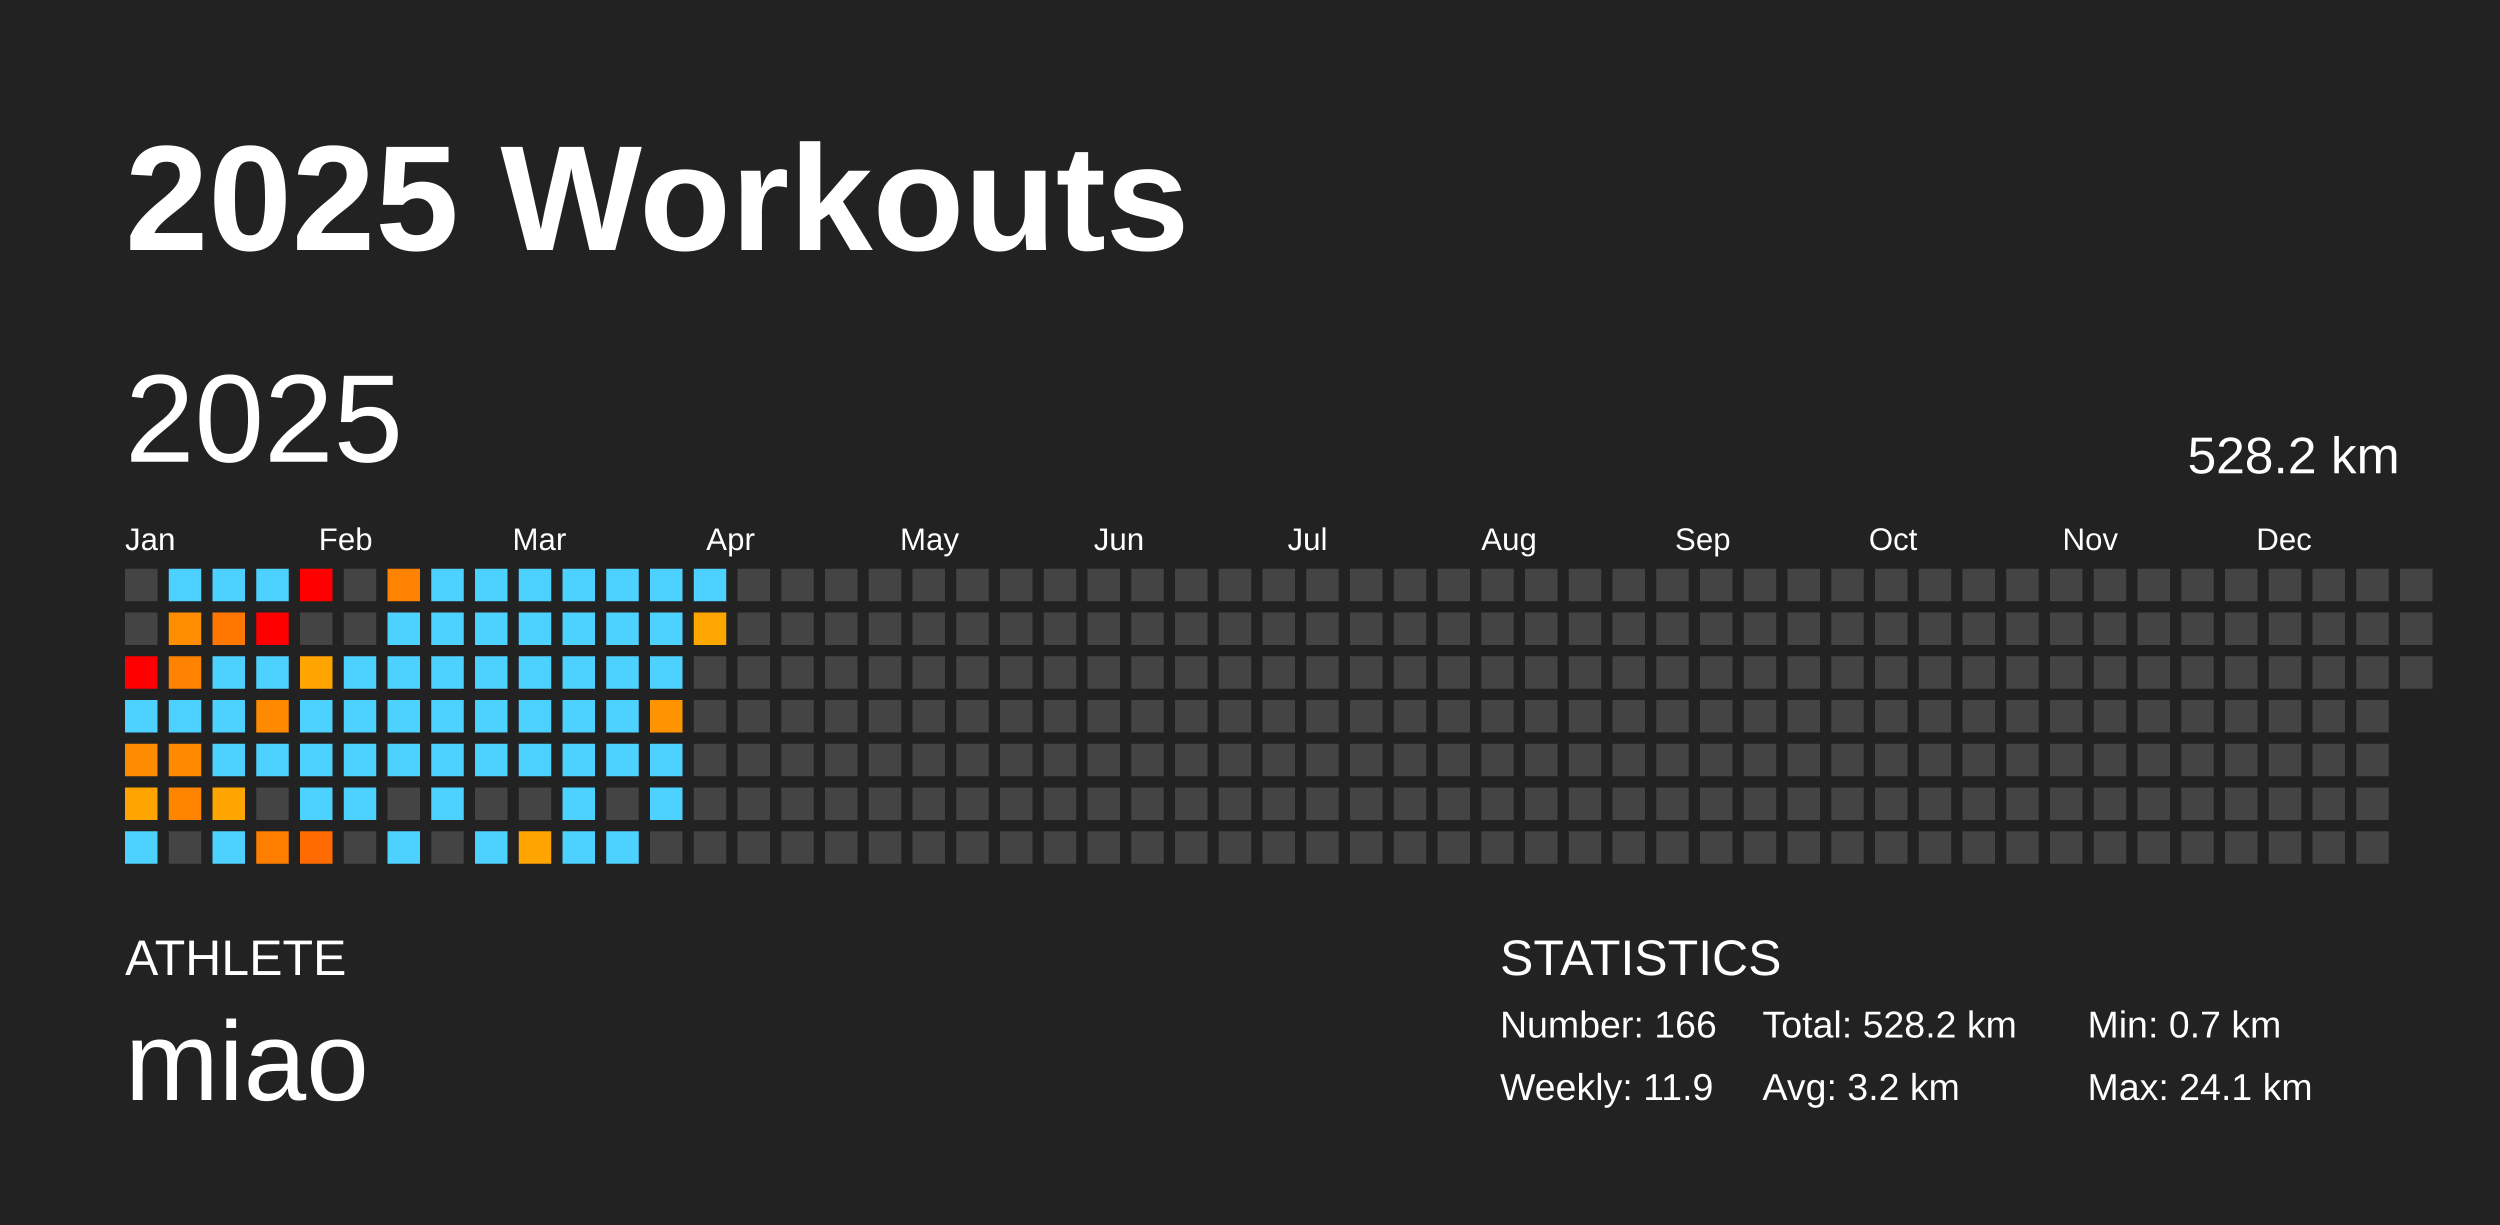
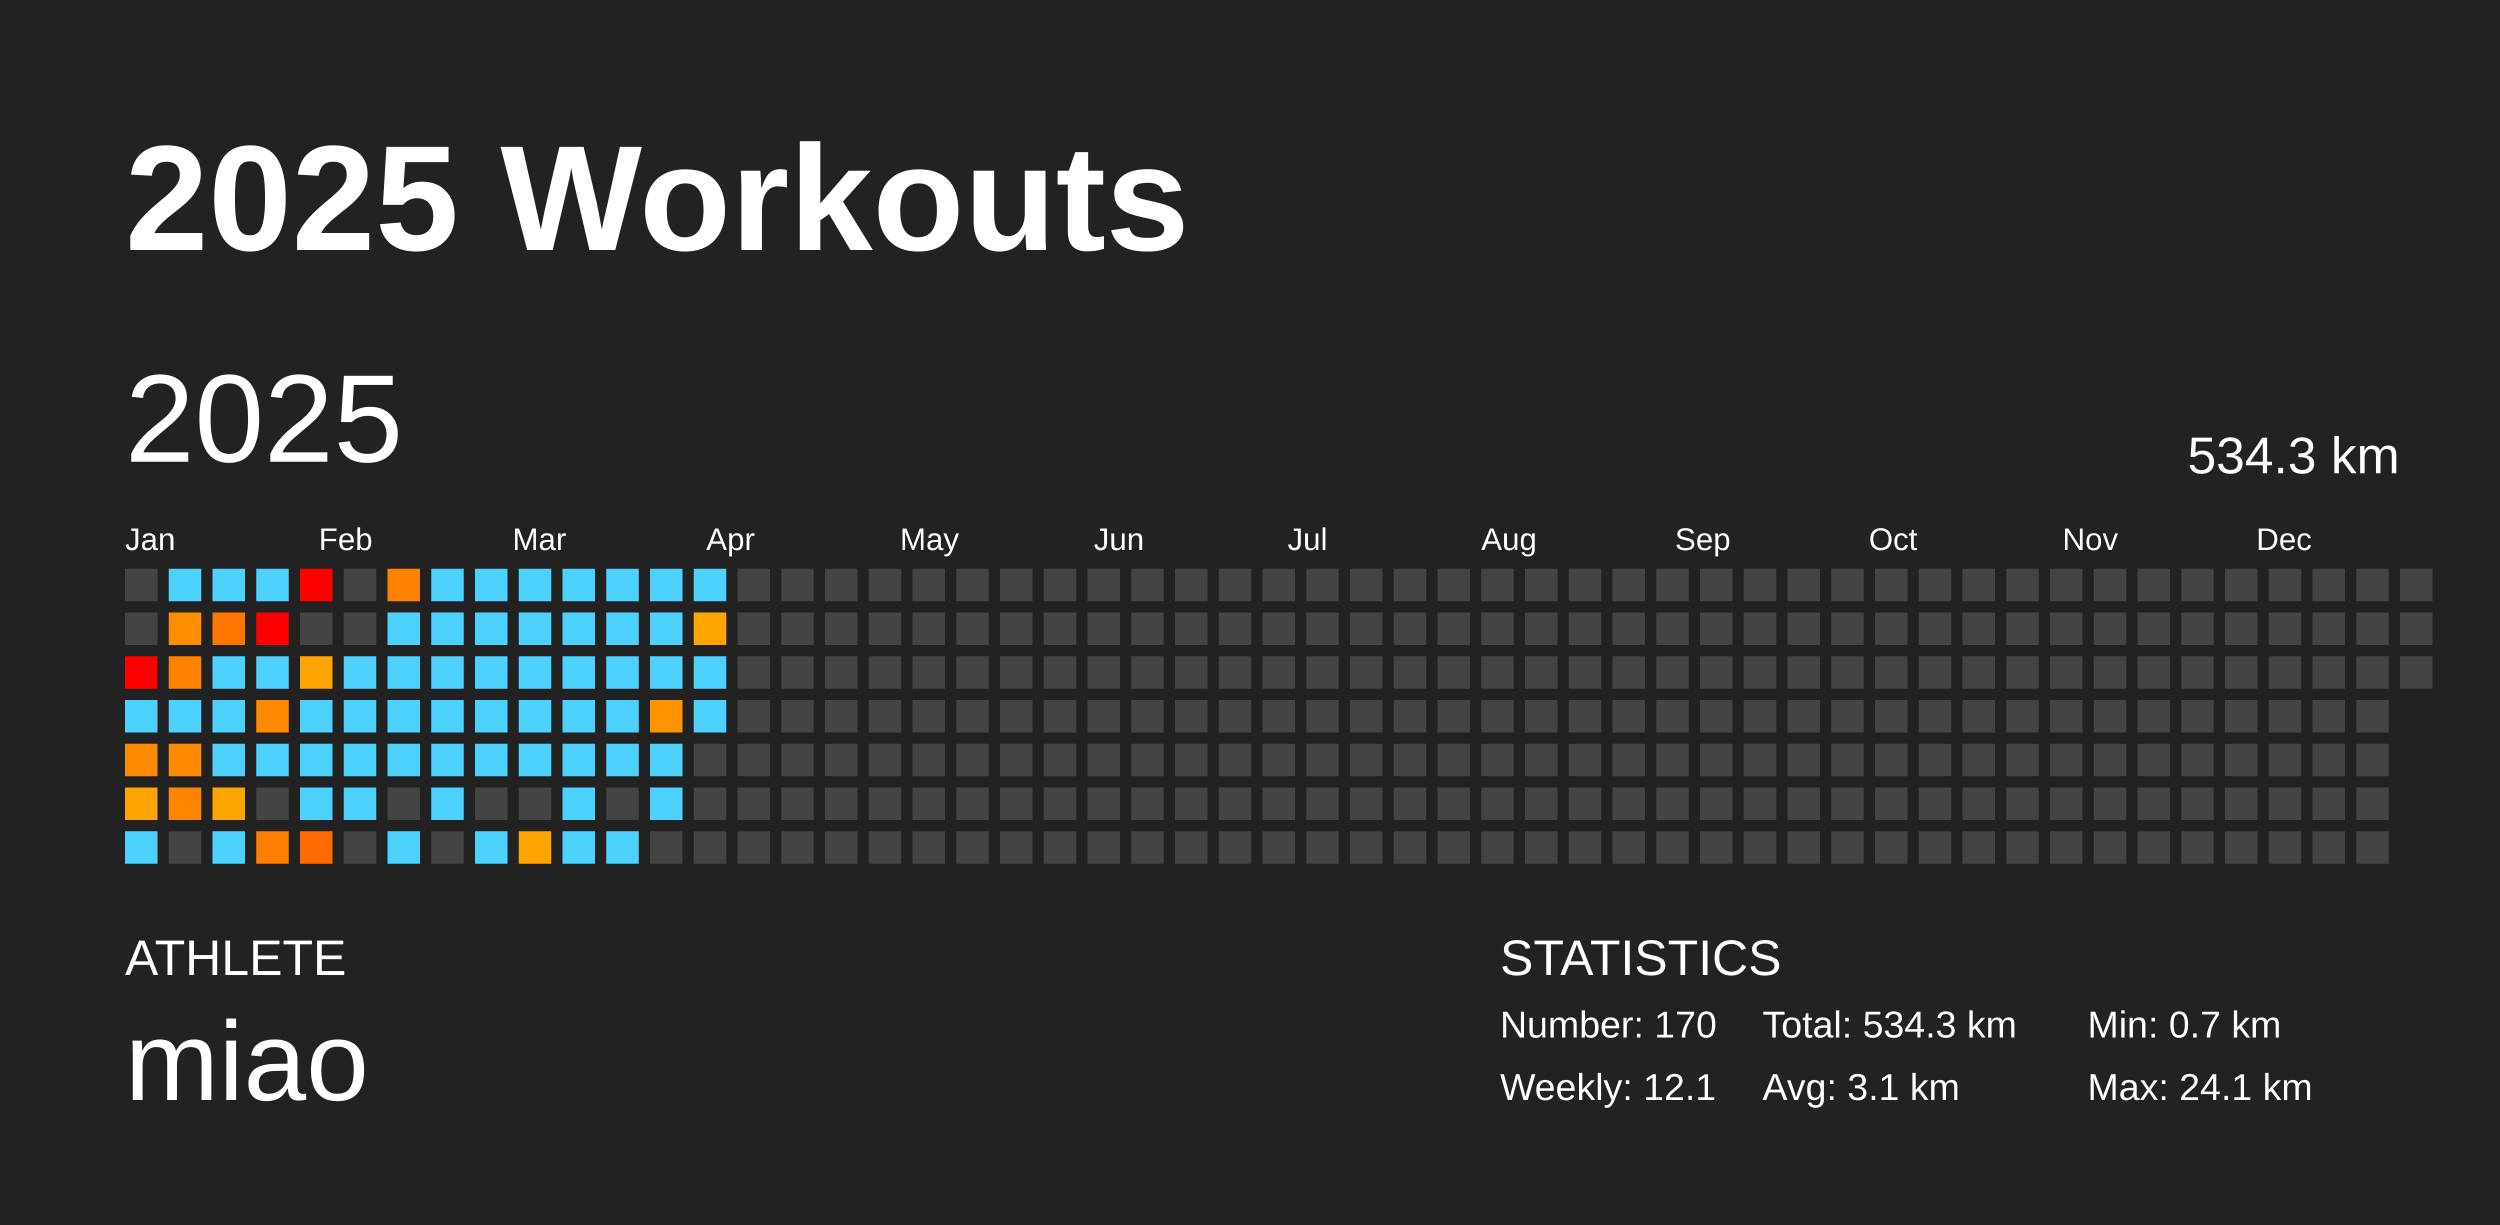
<svg xmlns="http://www.w3.org/2000/svg" baseProfile="full" height="98mm" version="1.1" viewBox="0,0,200,98" width="200mm">
  <defs />
  <rect fill="#222222" height="98" width="200" x="0" y="0" />
  <text fill="#FFFFFF" style="font-size:12px; font-family:Arial; font-weight:bold;" x="10" y="20">2025 Workouts</text>
  <text fill="#FFFFFF" style="font-size:4px; font-family:Arial" x="10" y="78">ATHLETE</text>
  <text fill="#FFFFFF" style="font-size:9px; font-family:Arial" x="10" y="88">miao</text>
  <text fill="#FFFFFF" style="font-size:4px; font-family:Arial" x="120" y="78">STATISTICS</text>
-   <text fill="#FFFFFF" style="font-size:3px; font-family:Arial" x="120" y="83">Number: 166</text>
-   <text fill="#FFFFFF" style="font-size:3px; font-family:Arial" x="120" y="88">Weekly: 11.9</text>
-   <text fill="#FFFFFF" style="font-size:3px; font-family:Arial" x="141" y="83">Total: 528.2 km</text>
-   <text fill="#FFFFFF" style="font-size:3px; font-family:Arial" x="141" y="88">Avg: 3.2 km</text>
+   <text fill="#FFFFFF" style="font-size:3px; font-family:Arial" x="120" y="83">Number: 170</text>
+   <text fill="#FFFFFF" style="font-size:3px; font-family:Arial" x="120" y="88">Weekly: 12.1</text>
+   <text fill="#FFFFFF" style="font-size:3px; font-family:Arial" x="141" y="83">Total: 534.3 km</text>
+   <text fill="#FFFFFF" style="font-size:3px; font-family:Arial" x="141" y="88">Avg: 3.1 km</text>
  <text fill="#FFFFFF" style="font-size:3px; font-family:Arial" x="167" y="83">Min: 0.7 km</text>
  <text fill="#FFFFFF" style="font-size:3px; font-family:Arial" x="167" y="88">Max: 24.1 km</text>
  <text dominant-baseline="hanging" fill="#FFFFFF" style="font-size:10.0px; font-family:Arial;" x="10" y="30">2025</text>
-   <text dominant-baseline="hanging" fill="#FFFFFF" style="font-size:4.125px; font-family:Arial;" x="175" y="35">528.2 km</text>
+   <text dominant-baseline="hanging" fill="#FFFFFF" style="font-size:4.125px; font-family:Arial;" x="175" y="35">534.3 km</text>
  <text fill="#FFFFFF" style="font-size:2.5px; font-family:Arial" x="10.0" y="44">Jan</text>
  <text fill="#FFFFFF" style="font-size:2.5px; font-family:Arial" x="25.5" y="44">Feb</text>
  <text fill="#FFFFFF" style="font-size:2.5px; font-family:Arial" x="41.0" y="44">Mar</text>
  <text fill="#FFFFFF" style="font-size:2.5px; font-family:Arial" x="56.5" y="44">Apr</text>
  <text fill="#FFFFFF" style="font-size:2.5px; font-family:Arial" x="72.0" y="44">May</text>
  <text fill="#FFFFFF" style="font-size:2.5px; font-family:Arial" x="87.5" y="44">Jun</text>
  <text fill="#FFFFFF" style="font-size:2.5px; font-family:Arial" x="103.0" y="44">Jul</text>
  <text fill="#FFFFFF" style="font-size:2.5px; font-family:Arial" x="118.5" y="44">Aug</text>
  <text fill="#FFFFFF" style="font-size:2.5px; font-family:Arial" x="134.0" y="44">Sep</text>
  <text fill="#FFFFFF" style="font-size:2.5px; font-family:Arial" x="149.5" y="44">Oct</text>
  <text fill="#FFFFFF" style="font-size:2.5px; font-family:Arial" x="165.0" y="44">Nov</text>
  <text fill="#FFFFFF" style="font-size:2.5px; font-family:Arial" x="180.5" y="44">Dec</text>
  <rect fill="#444444" height="2.6" width="2.6" x="10.0" y="45.5" />
  <rect fill="#444444" height="2.6" width="2.6" x="10.0" y="49.0" />
  <rect fill="red" height="2.6" width="2.6" x="10.0" y="52.5" />
  <rect fill="#4dd2ff" height="2.6" width="2.6" x="10.0" y="56.0" />
  <rect fill="#ff8c00" height="2.6" width="2.6" x="10.0" y="59.5" />
  <rect fill="#ffa400" height="2.6" width="2.6" x="10.0" y="63.0" />
  <rect fill="#4dd2ff" height="2.6" width="2.6" x="10.0" y="66.5" />
  <rect fill="#4dd2ff" height="2.6" width="2.6" x="13.5" y="45.5" />
  <rect fill="#ff8d00" height="2.6" width="2.6" x="13.5" y="49.0" />
  <rect fill="#ff8200" height="2.6" width="2.6" x="13.5" y="52.5" />
  <rect fill="#4dd2ff" height="2.6" width="2.6" x="13.5" y="56.0" />
  <rect fill="#ff8a00" height="2.6" width="2.6" x="13.5" y="59.5" />
  <rect fill="#ff8400" height="2.6" width="2.6" x="13.5" y="63.0" />
  <rect fill="#444444" height="2.6" width="2.6" x="13.5" y="66.5" />
  <rect fill="#4dd2ff" height="2.6" width="2.6" x="17.0" y="45.5" />
  <rect fill="#ff7600" height="2.6" width="2.6" x="17.0" y="49.0" />
  <rect fill="#4dd2ff" height="2.6" width="2.6" x="17.0" y="52.5" />
  <rect fill="#4dd2ff" height="2.6" width="2.6" x="17.0" y="56.0" />
  <rect fill="#4dd2ff" height="2.6" width="2.6" x="17.0" y="59.5" />
  <rect fill="#ffa500" height="2.6" width="2.6" x="17.0" y="63.0" />
  <rect fill="#4dd2ff" height="2.6" width="2.6" x="17.0" y="66.5" />
  <rect fill="#4dd2ff" height="2.6" width="2.6" x="20.5" y="45.5" />
  <rect fill="red" height="2.6" width="2.6" x="20.5" y="49.0" />
  <rect fill="#4dd2ff" height="2.6" width="2.6" x="20.5" y="52.5" />
  <rect fill="#ff8a00" height="2.6" width="2.6" x="20.5" y="56.0" />
  <rect fill="#4dd2ff" height="2.6" width="2.6" x="20.5" y="59.5" />
  <rect fill="#444444" height="2.6" width="2.6" x="20.5" y="63.0" />
  <rect fill="#ff7e00" height="2.6" width="2.6" x="20.5" y="66.5" />
  <rect fill="red" height="2.6" width="2.6" x="24.0" y="45.5" />
  <rect fill="#444444" height="2.6" width="2.6" x="24.0" y="49.0" />
  <rect fill="#ffa400" height="2.6" width="2.6" x="24.0" y="52.5" />
  <rect fill="#4dd2ff" height="2.6" width="2.6" x="24.0" y="56.0" />
  <rect fill="#4dd2ff" height="2.6" width="2.6" x="24.0" y="59.5" />
  <rect fill="#4dd2ff" height="2.6" width="2.6" x="24.0" y="63.0" />
  <rect fill="#ff6b00" height="2.6" width="2.6" x="24.0" y="66.5" />
  <rect fill="#444444" height="2.6" width="2.6" x="27.5" y="45.5" />
  <rect fill="#444444" height="2.6" width="2.6" x="27.5" y="49.0" />
  <rect fill="#4dd2ff" height="2.6" width="2.6" x="27.5" y="52.5" />
  <rect fill="#4dd2ff" height="2.6" width="2.6" x="27.5" y="56.0" />
  <rect fill="#4dd2ff" height="2.6" width="2.6" x="27.5" y="59.5" />
  <rect fill="#4dd2ff" height="2.6" width="2.6" x="27.5" y="63.0" />
  <rect fill="#444444" height="2.6" width="2.6" x="27.5" y="66.5" />
  <rect fill="#ff8300" height="2.6" width="2.6" x="31.0" y="45.5" />
  <rect fill="#4dd2ff" height="2.6" width="2.6" x="31.0" y="49.0" />
  <rect fill="#4dd2ff" height="2.6" width="2.6" x="31.0" y="52.5" />
  <rect fill="#4dd2ff" height="2.6" width="2.6" x="31.0" y="56.0" />
  <rect fill="#4dd2ff" height="2.6" width="2.6" x="31.0" y="59.5" />
  <rect fill="#444444" height="2.6" width="2.6" x="31.0" y="63.0" />
  <rect fill="#4dd2ff" height="2.6" width="2.6" x="31.0" y="66.5" />
  <rect fill="#4dd2ff" height="2.6" width="2.6" x="34.5" y="45.5" />
  <rect fill="#4dd2ff" height="2.6" width="2.6" x="34.5" y="49.0" />
  <rect fill="#4dd2ff" height="2.6" width="2.6" x="34.5" y="52.5" />
  <rect fill="#4dd2ff" height="2.6" width="2.6" x="34.5" y="56.0" />
  <rect fill="#4dd2ff" height="2.6" width="2.6" x="34.5" y="59.5" />
  <rect fill="#4dd2ff" height="2.6" width="2.6" x="34.5" y="63.0" />
  <rect fill="#444444" height="2.6" width="2.6" x="34.5" y="66.5" />
  <rect fill="#4dd2ff" height="2.6" width="2.6" x="38.0" y="45.5" />
  <rect fill="#4dd2ff" height="2.6" width="2.6" x="38.0" y="49.0" />
  <rect fill="#4dd2ff" height="2.6" width="2.6" x="38.0" y="52.5" />
  <rect fill="#4dd2ff" height="2.6" width="2.6" x="38.0" y="56.0" />
  <rect fill="#4dd2ff" height="2.6" width="2.6" x="38.0" y="59.5" />
  <rect fill="#444444" height="2.6" width="2.6" x="38.0" y="63.0" />
  <rect fill="#4dd2ff" height="2.6" width="2.6" x="38.0" y="66.5" />
  <rect fill="#4dd2ff" height="2.6" width="2.6" x="41.5" y="45.5" />
  <rect fill="#4dd2ff" height="2.6" width="2.6" x="41.5" y="49.0" />
  <rect fill="#4dd2ff" height="2.6" width="2.6" x="41.5" y="52.5" />
  <rect fill="#4dd2ff" height="2.6" width="2.6" x="41.5" y="56.0" />
  <rect fill="#4dd2ff" height="2.6" width="2.6" x="41.5" y="59.5" />
  <rect fill="#444444" height="2.6" width="2.6" x="41.5" y="63.0" />
  <rect fill="#ffa400" height="2.6" width="2.6" x="41.5" y="66.5" />
  <rect fill="#4dd2ff" height="2.6" width="2.6" x="45.0" y="45.5" />
  <rect fill="#4dd2ff" height="2.6" width="2.6" x="45.0" y="49.0" />
  <rect fill="#4dd2ff" height="2.6" width="2.6" x="45.0" y="52.5" />
  <rect fill="#4dd2ff" height="2.6" width="2.6" x="45.0" y="56.0" />
  <rect fill="#4dd2ff" height="2.6" width="2.6" x="45.0" y="59.5" />
  <rect fill="#4dd2ff" height="2.6" width="2.6" x="45.0" y="63.0" />
  <rect fill="#4dd2ff" height="2.6" width="2.6" x="45.0" y="66.5" />
  <rect fill="#4dd2ff" height="2.6" width="2.6" x="48.5" y="45.5" />
  <rect fill="#4dd2ff" height="2.6" width="2.6" x="48.5" y="49.0" />
  <rect fill="#4dd2ff" height="2.6" width="2.6" x="48.5" y="52.5" />
  <rect fill="#4dd2ff" height="2.6" width="2.6" x="48.5" y="56.0" />
  <rect fill="#4dd2ff" height="2.6" width="2.6" x="48.5" y="59.5" />
  <rect fill="#444444" height="2.6" width="2.6" x="48.5" y="63.0" />
  <rect fill="#4dd2ff" height="2.6" width="2.6" x="48.5" y="66.5" />
  <rect fill="#4dd2ff" height="2.6" width="2.6" x="52.0" y="45.5" />
  <rect fill="#4dd2ff" height="2.6" width="2.6" x="52.0" y="49.0" />
  <rect fill="#4dd2ff" height="2.6" width="2.6" x="52.0" y="52.5" />
  <rect fill="#ff9400" height="2.6" width="2.6" x="52.0" y="56.0" />
  <rect fill="#4dd2ff" height="2.6" width="2.6" x="52.0" y="59.5" />
  <rect fill="#4dd2ff" height="2.6" width="2.6" x="52.0" y="63.0" />
  <rect fill="#444444" height="2.6" width="2.6" x="52.0" y="66.5" />
  <rect fill="#4dd2ff" height="2.6" width="2.6" x="55.5" y="45.5" />
  <rect fill="#ffa700" height="2.6" width="2.6" x="55.5" y="49.0" />
-   <rect fill="#444444" height="2.6" width="2.6" x="55.5" y="52.5" />
-   <rect fill="#444444" height="2.6" width="2.6" x="55.5" y="56.0" />
+   <rect fill="#4dd2ff" height="2.6" width="2.6" x="55.5" y="52.5" />
+   <rect fill="#4dd2ff" height="2.6" width="2.6" x="55.5" y="56.0" />
  <rect fill="#444444" height="2.6" width="2.6" x="55.5" y="59.5" />
  <rect fill="#444444" height="2.6" width="2.6" x="55.5" y="63.0" />
  <rect fill="#444444" height="2.6" width="2.6" x="55.5" y="66.5" />
  <rect fill="#444444" height="2.6" width="2.6" x="59.0" y="45.5" />
  <rect fill="#444444" height="2.6" width="2.6" x="59.0" y="49.0" />
  <rect fill="#444444" height="2.6" width="2.6" x="59.0" y="52.5" />
  <rect fill="#444444" height="2.6" width="2.6" x="59.0" y="56.0" />
  <rect fill="#444444" height="2.6" width="2.6" x="59.0" y="59.5" />
  <rect fill="#444444" height="2.6" width="2.6" x="59.0" y="63.0" />
  <rect fill="#444444" height="2.6" width="2.6" x="59.0" y="66.5" />
  <rect fill="#444444" height="2.6" width="2.6" x="62.5" y="45.5" />
  <rect fill="#444444" height="2.6" width="2.6" x="62.5" y="49.0" />
  <rect fill="#444444" height="2.6" width="2.6" x="62.5" y="52.5" />
  <rect fill="#444444" height="2.6" width="2.6" x="62.5" y="56.0" />
  <rect fill="#444444" height="2.6" width="2.6" x="62.5" y="59.5" />
  <rect fill="#444444" height="2.6" width="2.6" x="62.5" y="63.0" />
  <rect fill="#444444" height="2.6" width="2.6" x="62.5" y="66.5" />
  <rect fill="#444444" height="2.6" width="2.6" x="66.0" y="45.5" />
  <rect fill="#444444" height="2.6" width="2.6" x="66.0" y="49.0" />
  <rect fill="#444444" height="2.6" width="2.6" x="66.0" y="52.5" />
  <rect fill="#444444" height="2.6" width="2.6" x="66.0" y="56.0" />
  <rect fill="#444444" height="2.6" width="2.6" x="66.0" y="59.5" />
  <rect fill="#444444" height="2.6" width="2.6" x="66.0" y="63.0" />
  <rect fill="#444444" height="2.6" width="2.6" x="66.0" y="66.5" />
  <rect fill="#444444" height="2.6" width="2.6" x="69.5" y="45.5" />
  <rect fill="#444444" height="2.6" width="2.6" x="69.5" y="49.0" />
  <rect fill="#444444" height="2.6" width="2.6" x="69.5" y="52.5" />
  <rect fill="#444444" height="2.6" width="2.6" x="69.5" y="56.0" />
  <rect fill="#444444" height="2.6" width="2.6" x="69.5" y="59.5" />
  <rect fill="#444444" height="2.6" width="2.6" x="69.5" y="63.0" />
  <rect fill="#444444" height="2.6" width="2.6" x="69.5" y="66.5" />
  <rect fill="#444444" height="2.6" width="2.6" x="73.0" y="45.5" />
  <rect fill="#444444" height="2.6" width="2.6" x="73.0" y="49.0" />
  <rect fill="#444444" height="2.6" width="2.6" x="73.0" y="52.5" />
  <rect fill="#444444" height="2.6" width="2.6" x="73.0" y="56.0" />
  <rect fill="#444444" height="2.6" width="2.6" x="73.0" y="59.5" />
  <rect fill="#444444" height="2.6" width="2.6" x="73.0" y="63.0" />
  <rect fill="#444444" height="2.6" width="2.6" x="73.0" y="66.5" />
  <rect fill="#444444" height="2.6" width="2.6" x="76.5" y="45.5" />
  <rect fill="#444444" height="2.6" width="2.6" x="76.5" y="49.0" />
  <rect fill="#444444" height="2.6" width="2.6" x="76.5" y="52.5" />
  <rect fill="#444444" height="2.6" width="2.6" x="76.5" y="56.0" />
  <rect fill="#444444" height="2.6" width="2.6" x="76.5" y="59.5" />
  <rect fill="#444444" height="2.6" width="2.6" x="76.5" y="63.0" />
  <rect fill="#444444" height="2.6" width="2.6" x="76.5" y="66.5" />
  <rect fill="#444444" height="2.6" width="2.6" x="80.0" y="45.5" />
  <rect fill="#444444" height="2.6" width="2.6" x="80.0" y="49.0" />
  <rect fill="#444444" height="2.6" width="2.6" x="80.0" y="52.5" />
  <rect fill="#444444" height="2.6" width="2.6" x="80.0" y="56.0" />
  <rect fill="#444444" height="2.6" width="2.6" x="80.0" y="59.5" />
  <rect fill="#444444" height="2.6" width="2.6" x="80.0" y="63.0" />
  <rect fill="#444444" height="2.6" width="2.6" x="80.0" y="66.5" />
  <rect fill="#444444" height="2.6" width="2.6" x="83.5" y="45.5" />
  <rect fill="#444444" height="2.6" width="2.6" x="83.5" y="49.0" />
  <rect fill="#444444" height="2.6" width="2.6" x="83.5" y="52.5" />
  <rect fill="#444444" height="2.6" width="2.6" x="83.5" y="56.0" />
  <rect fill="#444444" height="2.6" width="2.6" x="83.5" y="59.5" />
  <rect fill="#444444" height="2.6" width="2.6" x="83.5" y="63.0" />
  <rect fill="#444444" height="2.6" width="2.6" x="83.5" y="66.5" />
  <rect fill="#444444" height="2.6" width="2.6" x="87.0" y="45.5" />
  <rect fill="#444444" height="2.6" width="2.6" x="87.0" y="49.0" />
  <rect fill="#444444" height="2.6" width="2.6" x="87.0" y="52.5" />
  <rect fill="#444444" height="2.6" width="2.6" x="87.0" y="56.0" />
  <rect fill="#444444" height="2.6" width="2.6" x="87.0" y="59.5" />
  <rect fill="#444444" height="2.6" width="2.6" x="87.0" y="63.0" />
  <rect fill="#444444" height="2.6" width="2.6" x="87.0" y="66.5" />
  <rect fill="#444444" height="2.6" width="2.6" x="90.5" y="45.5" />
  <rect fill="#444444" height="2.6" width="2.6" x="90.5" y="49.0" />
  <rect fill="#444444" height="2.6" width="2.6" x="90.5" y="52.5" />
  <rect fill="#444444" height="2.6" width="2.6" x="90.5" y="56.0" />
  <rect fill="#444444" height="2.6" width="2.6" x="90.5" y="59.5" />
  <rect fill="#444444" height="2.6" width="2.6" x="90.5" y="63.0" />
  <rect fill="#444444" height="2.6" width="2.6" x="90.5" y="66.5" />
  <rect fill="#444444" height="2.6" width="2.6" x="94.0" y="45.5" />
  <rect fill="#444444" height="2.6" width="2.6" x="94.0" y="49.0" />
  <rect fill="#444444" height="2.6" width="2.6" x="94.0" y="52.5" />
  <rect fill="#444444" height="2.6" width="2.6" x="94.0" y="56.0" />
  <rect fill="#444444" height="2.6" width="2.6" x="94.0" y="59.5" />
  <rect fill="#444444" height="2.6" width="2.6" x="94.0" y="63.0" />
  <rect fill="#444444" height="2.6" width="2.6" x="94.0" y="66.5" />
  <rect fill="#444444" height="2.6" width="2.6" x="97.5" y="45.5" />
  <rect fill="#444444" height="2.6" width="2.6" x="97.5" y="49.0" />
  <rect fill="#444444" height="2.6" width="2.6" x="97.5" y="52.5" />
  <rect fill="#444444" height="2.6" width="2.6" x="97.5" y="56.0" />
  <rect fill="#444444" height="2.6" width="2.6" x="97.5" y="59.5" />
  <rect fill="#444444" height="2.6" width="2.6" x="97.5" y="63.0" />
  <rect fill="#444444" height="2.6" width="2.6" x="97.5" y="66.5" />
  <rect fill="#444444" height="2.6" width="2.6" x="101.0" y="45.5" />
  <rect fill="#444444" height="2.6" width="2.6" x="101.0" y="49.0" />
  <rect fill="#444444" height="2.6" width="2.6" x="101.0" y="52.5" />
  <rect fill="#444444" height="2.6" width="2.6" x="101.0" y="56.0" />
  <rect fill="#444444" height="2.6" width="2.6" x="101.0" y="59.5" />
  <rect fill="#444444" height="2.6" width="2.6" x="101.0" y="63.0" />
  <rect fill="#444444" height="2.6" width="2.6" x="101.0" y="66.5" />
  <rect fill="#444444" height="2.6" width="2.6" x="104.5" y="45.5" />
  <rect fill="#444444" height="2.6" width="2.6" x="104.5" y="49.0" />
  <rect fill="#444444" height="2.6" width="2.6" x="104.5" y="52.5" />
  <rect fill="#444444" height="2.6" width="2.6" x="104.5" y="56.0" />
  <rect fill="#444444" height="2.6" width="2.6" x="104.5" y="59.5" />
  <rect fill="#444444" height="2.6" width="2.6" x="104.5" y="63.0" />
  <rect fill="#444444" height="2.6" width="2.6" x="104.5" y="66.5" />
  <rect fill="#444444" height="2.6" width="2.6" x="108.0" y="45.5" />
  <rect fill="#444444" height="2.6" width="2.6" x="108.0" y="49.0" />
  <rect fill="#444444" height="2.6" width="2.6" x="108.0" y="52.5" />
  <rect fill="#444444" height="2.6" width="2.6" x="108.0" y="56.0" />
  <rect fill="#444444" height="2.6" width="2.6" x="108.0" y="59.5" />
  <rect fill="#444444" height="2.6" width="2.6" x="108.0" y="63.0" />
  <rect fill="#444444" height="2.6" width="2.6" x="108.0" y="66.5" />
  <rect fill="#444444" height="2.6" width="2.6" x="111.5" y="45.5" />
  <rect fill="#444444" height="2.6" width="2.6" x="111.5" y="49.0" />
  <rect fill="#444444" height="2.6" width="2.6" x="111.5" y="52.5" />
  <rect fill="#444444" height="2.6" width="2.6" x="111.5" y="56.0" />
  <rect fill="#444444" height="2.6" width="2.6" x="111.5" y="59.5" />
  <rect fill="#444444" height="2.6" width="2.6" x="111.5" y="63.0" />
  <rect fill="#444444" height="2.6" width="2.6" x="111.5" y="66.5" />
  <rect fill="#444444" height="2.6" width="2.6" x="115.0" y="45.5" />
  <rect fill="#444444" height="2.6" width="2.6" x="115.0" y="49.0" />
  <rect fill="#444444" height="2.6" width="2.6" x="115.0" y="52.5" />
  <rect fill="#444444" height="2.6" width="2.6" x="115.0" y="56.0" />
  <rect fill="#444444" height="2.6" width="2.6" x="115.0" y="59.5" />
  <rect fill="#444444" height="2.6" width="2.6" x="115.0" y="63.0" />
  <rect fill="#444444" height="2.6" width="2.6" x="115.0" y="66.5" />
  <rect fill="#444444" height="2.6" width="2.6" x="118.5" y="45.5" />
  <rect fill="#444444" height="2.6" width="2.6" x="118.5" y="49.0" />
  <rect fill="#444444" height="2.6" width="2.6" x="118.5" y="52.5" />
  <rect fill="#444444" height="2.6" width="2.6" x="118.5" y="56.0" />
  <rect fill="#444444" height="2.6" width="2.6" x="118.5" y="59.5" />
  <rect fill="#444444" height="2.6" width="2.6" x="118.5" y="63.0" />
  <rect fill="#444444" height="2.6" width="2.6" x="118.5" y="66.5" />
  <rect fill="#444444" height="2.6" width="2.6" x="122.0" y="45.5" />
  <rect fill="#444444" height="2.6" width="2.6" x="122.0" y="49.0" />
  <rect fill="#444444" height="2.6" width="2.6" x="122.0" y="52.5" />
  <rect fill="#444444" height="2.6" width="2.6" x="122.0" y="56.0" />
  <rect fill="#444444" height="2.6" width="2.6" x="122.0" y="59.5" />
  <rect fill="#444444" height="2.6" width="2.6" x="122.0" y="63.0" />
  <rect fill="#444444" height="2.6" width="2.6" x="122.0" y="66.5" />
  <rect fill="#444444" height="2.6" width="2.6" x="125.5" y="45.5" />
  <rect fill="#444444" height="2.6" width="2.6" x="125.5" y="49.0" />
  <rect fill="#444444" height="2.6" width="2.6" x="125.5" y="52.5" />
  <rect fill="#444444" height="2.6" width="2.6" x="125.5" y="56.0" />
  <rect fill="#444444" height="2.6" width="2.6" x="125.5" y="59.5" />
  <rect fill="#444444" height="2.6" width="2.6" x="125.5" y="63.0" />
  <rect fill="#444444" height="2.6" width="2.6" x="125.5" y="66.5" />
  <rect fill="#444444" height="2.6" width="2.6" x="129.0" y="45.5" />
  <rect fill="#444444" height="2.6" width="2.6" x="129.0" y="49.0" />
  <rect fill="#444444" height="2.6" width="2.6" x="129.0" y="52.5" />
  <rect fill="#444444" height="2.6" width="2.6" x="129.0" y="56.0" />
  <rect fill="#444444" height="2.6" width="2.6" x="129.0" y="59.5" />
  <rect fill="#444444" height="2.6" width="2.6" x="129.0" y="63.0" />
  <rect fill="#444444" height="2.6" width="2.6" x="129.0" y="66.5" />
  <rect fill="#444444" height="2.6" width="2.6" x="132.5" y="45.5" />
  <rect fill="#444444" height="2.6" width="2.6" x="132.5" y="49.0" />
  <rect fill="#444444" height="2.6" width="2.6" x="132.5" y="52.5" />
  <rect fill="#444444" height="2.6" width="2.6" x="132.5" y="56.0" />
  <rect fill="#444444" height="2.6" width="2.6" x="132.5" y="59.5" />
  <rect fill="#444444" height="2.6" width="2.6" x="132.5" y="63.0" />
  <rect fill="#444444" height="2.6" width="2.6" x="132.5" y="66.5" />
  <rect fill="#444444" height="2.6" width="2.6" x="136.0" y="45.5" />
  <rect fill="#444444" height="2.6" width="2.6" x="136.0" y="49.0" />
  <rect fill="#444444" height="2.6" width="2.6" x="136.0" y="52.5" />
  <rect fill="#444444" height="2.6" width="2.6" x="136.0" y="56.0" />
  <rect fill="#444444" height="2.6" width="2.6" x="136.0" y="59.5" />
  <rect fill="#444444" height="2.6" width="2.6" x="136.0" y="63.0" />
  <rect fill="#444444" height="2.6" width="2.6" x="136.0" y="66.5" />
  <rect fill="#444444" height="2.6" width="2.6" x="139.5" y="45.5" />
  <rect fill="#444444" height="2.6" width="2.6" x="139.5" y="49.0" />
  <rect fill="#444444" height="2.6" width="2.6" x="139.5" y="52.5" />
  <rect fill="#444444" height="2.6" width="2.6" x="139.5" y="56.0" />
  <rect fill="#444444" height="2.6" width="2.6" x="139.5" y="59.5" />
  <rect fill="#444444" height="2.6" width="2.6" x="139.5" y="63.0" />
  <rect fill="#444444" height="2.6" width="2.6" x="139.5" y="66.5" />
  <rect fill="#444444" height="2.6" width="2.6" x="143.0" y="45.5" />
  <rect fill="#444444" height="2.6" width="2.6" x="143.0" y="49.0" />
  <rect fill="#444444" height="2.6" width="2.6" x="143.0" y="52.5" />
  <rect fill="#444444" height="2.6" width="2.6" x="143.0" y="56.0" />
  <rect fill="#444444" height="2.6" width="2.6" x="143.0" y="59.5" />
  <rect fill="#444444" height="2.6" width="2.6" x="143.0" y="63.0" />
  <rect fill="#444444" height="2.6" width="2.6" x="143.0" y="66.5" />
  <rect fill="#444444" height="2.6" width="2.6" x="146.5" y="45.5" />
  <rect fill="#444444" height="2.6" width="2.6" x="146.5" y="49.0" />
  <rect fill="#444444" height="2.6" width="2.6" x="146.5" y="52.5" />
  <rect fill="#444444" height="2.6" width="2.6" x="146.5" y="56.0" />
  <rect fill="#444444" height="2.6" width="2.6" x="146.5" y="59.5" />
  <rect fill="#444444" height="2.6" width="2.6" x="146.5" y="63.0" />
  <rect fill="#444444" height="2.6" width="2.6" x="146.5" y="66.5" />
  <rect fill="#444444" height="2.6" width="2.6" x="150.0" y="45.5" />
  <rect fill="#444444" height="2.6" width="2.6" x="150.0" y="49.0" />
  <rect fill="#444444" height="2.6" width="2.6" x="150.0" y="52.5" />
  <rect fill="#444444" height="2.6" width="2.6" x="150.0" y="56.0" />
  <rect fill="#444444" height="2.6" width="2.6" x="150.0" y="59.5" />
  <rect fill="#444444" height="2.6" width="2.6" x="150.0" y="63.0" />
  <rect fill="#444444" height="2.6" width="2.6" x="150.0" y="66.5" />
  <rect fill="#444444" height="2.6" width="2.6" x="153.5" y="45.5" />
  <rect fill="#444444" height="2.6" width="2.6" x="153.5" y="49.0" />
  <rect fill="#444444" height="2.6" width="2.6" x="153.5" y="52.5" />
  <rect fill="#444444" height="2.6" width="2.6" x="153.5" y="56.0" />
  <rect fill="#444444" height="2.6" width="2.6" x="153.5" y="59.5" />
  <rect fill="#444444" height="2.6" width="2.6" x="153.5" y="63.0" />
  <rect fill="#444444" height="2.6" width="2.6" x="153.5" y="66.5" />
  <rect fill="#444444" height="2.6" width="2.6" x="157.0" y="45.5" />
  <rect fill="#444444" height="2.6" width="2.6" x="157.0" y="49.0" />
  <rect fill="#444444" height="2.6" width="2.6" x="157.0" y="52.5" />
  <rect fill="#444444" height="2.6" width="2.6" x="157.0" y="56.0" />
  <rect fill="#444444" height="2.6" width="2.6" x="157.0" y="59.5" />
  <rect fill="#444444" height="2.6" width="2.6" x="157.0" y="63.0" />
  <rect fill="#444444" height="2.6" width="2.6" x="157.0" y="66.5" />
  <rect fill="#444444" height="2.6" width="2.6" x="160.5" y="45.5" />
  <rect fill="#444444" height="2.6" width="2.6" x="160.5" y="49.0" />
  <rect fill="#444444" height="2.6" width="2.6" x="160.5" y="52.5" />
  <rect fill="#444444" height="2.6" width="2.6" x="160.5" y="56.0" />
  <rect fill="#444444" height="2.6" width="2.6" x="160.5" y="59.5" />
  <rect fill="#444444" height="2.6" width="2.6" x="160.5" y="63.0" />
  <rect fill="#444444" height="2.6" width="2.6" x="160.5" y="66.5" />
  <rect fill="#444444" height="2.6" width="2.6" x="164.0" y="45.5" />
  <rect fill="#444444" height="2.6" width="2.6" x="164.0" y="49.0" />
  <rect fill="#444444" height="2.6" width="2.6" x="164.0" y="52.5" />
  <rect fill="#444444" height="2.6" width="2.6" x="164.0" y="56.0" />
  <rect fill="#444444" height="2.6" width="2.6" x="164.0" y="59.5" />
  <rect fill="#444444" height="2.6" width="2.6" x="164.0" y="63.0" />
  <rect fill="#444444" height="2.6" width="2.6" x="164.0" y="66.5" />
  <rect fill="#444444" height="2.6" width="2.6" x="167.5" y="45.5" />
  <rect fill="#444444" height="2.6" width="2.6" x="167.5" y="49.0" />
  <rect fill="#444444" height="2.6" width="2.6" x="167.5" y="52.5" />
  <rect fill="#444444" height="2.6" width="2.6" x="167.5" y="56.0" />
  <rect fill="#444444" height="2.6" width="2.6" x="167.5" y="59.5" />
  <rect fill="#444444" height="2.6" width="2.6" x="167.5" y="63.0" />
  <rect fill="#444444" height="2.6" width="2.6" x="167.5" y="66.5" />
  <rect fill="#444444" height="2.6" width="2.6" x="171.0" y="45.5" />
  <rect fill="#444444" height="2.6" width="2.6" x="171.0" y="49.0" />
  <rect fill="#444444" height="2.6" width="2.6" x="171.0" y="52.5" />
  <rect fill="#444444" height="2.6" width="2.6" x="171.0" y="56.0" />
  <rect fill="#444444" height="2.6" width="2.6" x="171.0" y="59.5" />
  <rect fill="#444444" height="2.6" width="2.6" x="171.0" y="63.0" />
  <rect fill="#444444" height="2.6" width="2.6" x="171.0" y="66.5" />
  <rect fill="#444444" height="2.6" width="2.6" x="174.5" y="45.5" />
  <rect fill="#444444" height="2.6" width="2.6" x="174.5" y="49.0" />
  <rect fill="#444444" height="2.6" width="2.6" x="174.5" y="52.5" />
  <rect fill="#444444" height="2.6" width="2.6" x="174.5" y="56.0" />
  <rect fill="#444444" height="2.6" width="2.6" x="174.5" y="59.5" />
  <rect fill="#444444" height="2.6" width="2.6" x="174.5" y="63.0" />
  <rect fill="#444444" height="2.6" width="2.6" x="174.5" y="66.5" />
  <rect fill="#444444" height="2.6" width="2.6" x="178.0" y="45.5" />
  <rect fill="#444444" height="2.6" width="2.6" x="178.0" y="49.0" />
  <rect fill="#444444" height="2.6" width="2.6" x="178.0" y="52.5" />
  <rect fill="#444444" height="2.6" width="2.6" x="178.0" y="56.0" />
  <rect fill="#444444" height="2.6" width="2.6" x="178.0" y="59.5" />
  <rect fill="#444444" height="2.6" width="2.6" x="178.0" y="63.0" />
  <rect fill="#444444" height="2.6" width="2.6" x="178.0" y="66.5" />
  <rect fill="#444444" height="2.6" width="2.6" x="181.5" y="45.5" />
  <rect fill="#444444" height="2.6" width="2.6" x="181.5" y="49.0" />
  <rect fill="#444444" height="2.6" width="2.6" x="181.5" y="52.5" />
  <rect fill="#444444" height="2.6" width="2.6" x="181.5" y="56.0" />
  <rect fill="#444444" height="2.6" width="2.6" x="181.5" y="59.5" />
  <rect fill="#444444" height="2.6" width="2.6" x="181.5" y="63.0" />
  <rect fill="#444444" height="2.6" width="2.6" x="181.5" y="66.5" />
  <rect fill="#444444" height="2.6" width="2.6" x="185.0" y="45.5" />
  <rect fill="#444444" height="2.6" width="2.6" x="185.0" y="49.0" />
  <rect fill="#444444" height="2.6" width="2.6" x="185.0" y="52.5" />
  <rect fill="#444444" height="2.6" width="2.6" x="185.0" y="56.0" />
  <rect fill="#444444" height="2.6" width="2.6" x="185.0" y="59.5" />
  <rect fill="#444444" height="2.6" width="2.6" x="185.0" y="63.0" />
  <rect fill="#444444" height="2.6" width="2.6" x="185.0" y="66.5" />
  <rect fill="#444444" height="2.6" width="2.6" x="188.5" y="45.5" />
  <rect fill="#444444" height="2.6" width="2.6" x="188.5" y="49.0" />
  <rect fill="#444444" height="2.6" width="2.6" x="188.5" y="52.5" />
  <rect fill="#444444" height="2.6" width="2.6" x="188.5" y="56.0" />
  <rect fill="#444444" height="2.6" width="2.6" x="188.5" y="59.5" />
  <rect fill="#444444" height="2.6" width="2.6" x="188.5" y="63.0" />
  <rect fill="#444444" height="2.6" width="2.6" x="188.5" y="66.5" />
  <rect fill="#444444" height="2.6" width="2.6" x="192.0" y="45.5" />
  <rect fill="#444444" height="2.6" width="2.6" x="192.0" y="49.0" />
  <rect fill="#444444" height="2.6" width="2.6" x="192.0" y="52.5" />
</svg>
